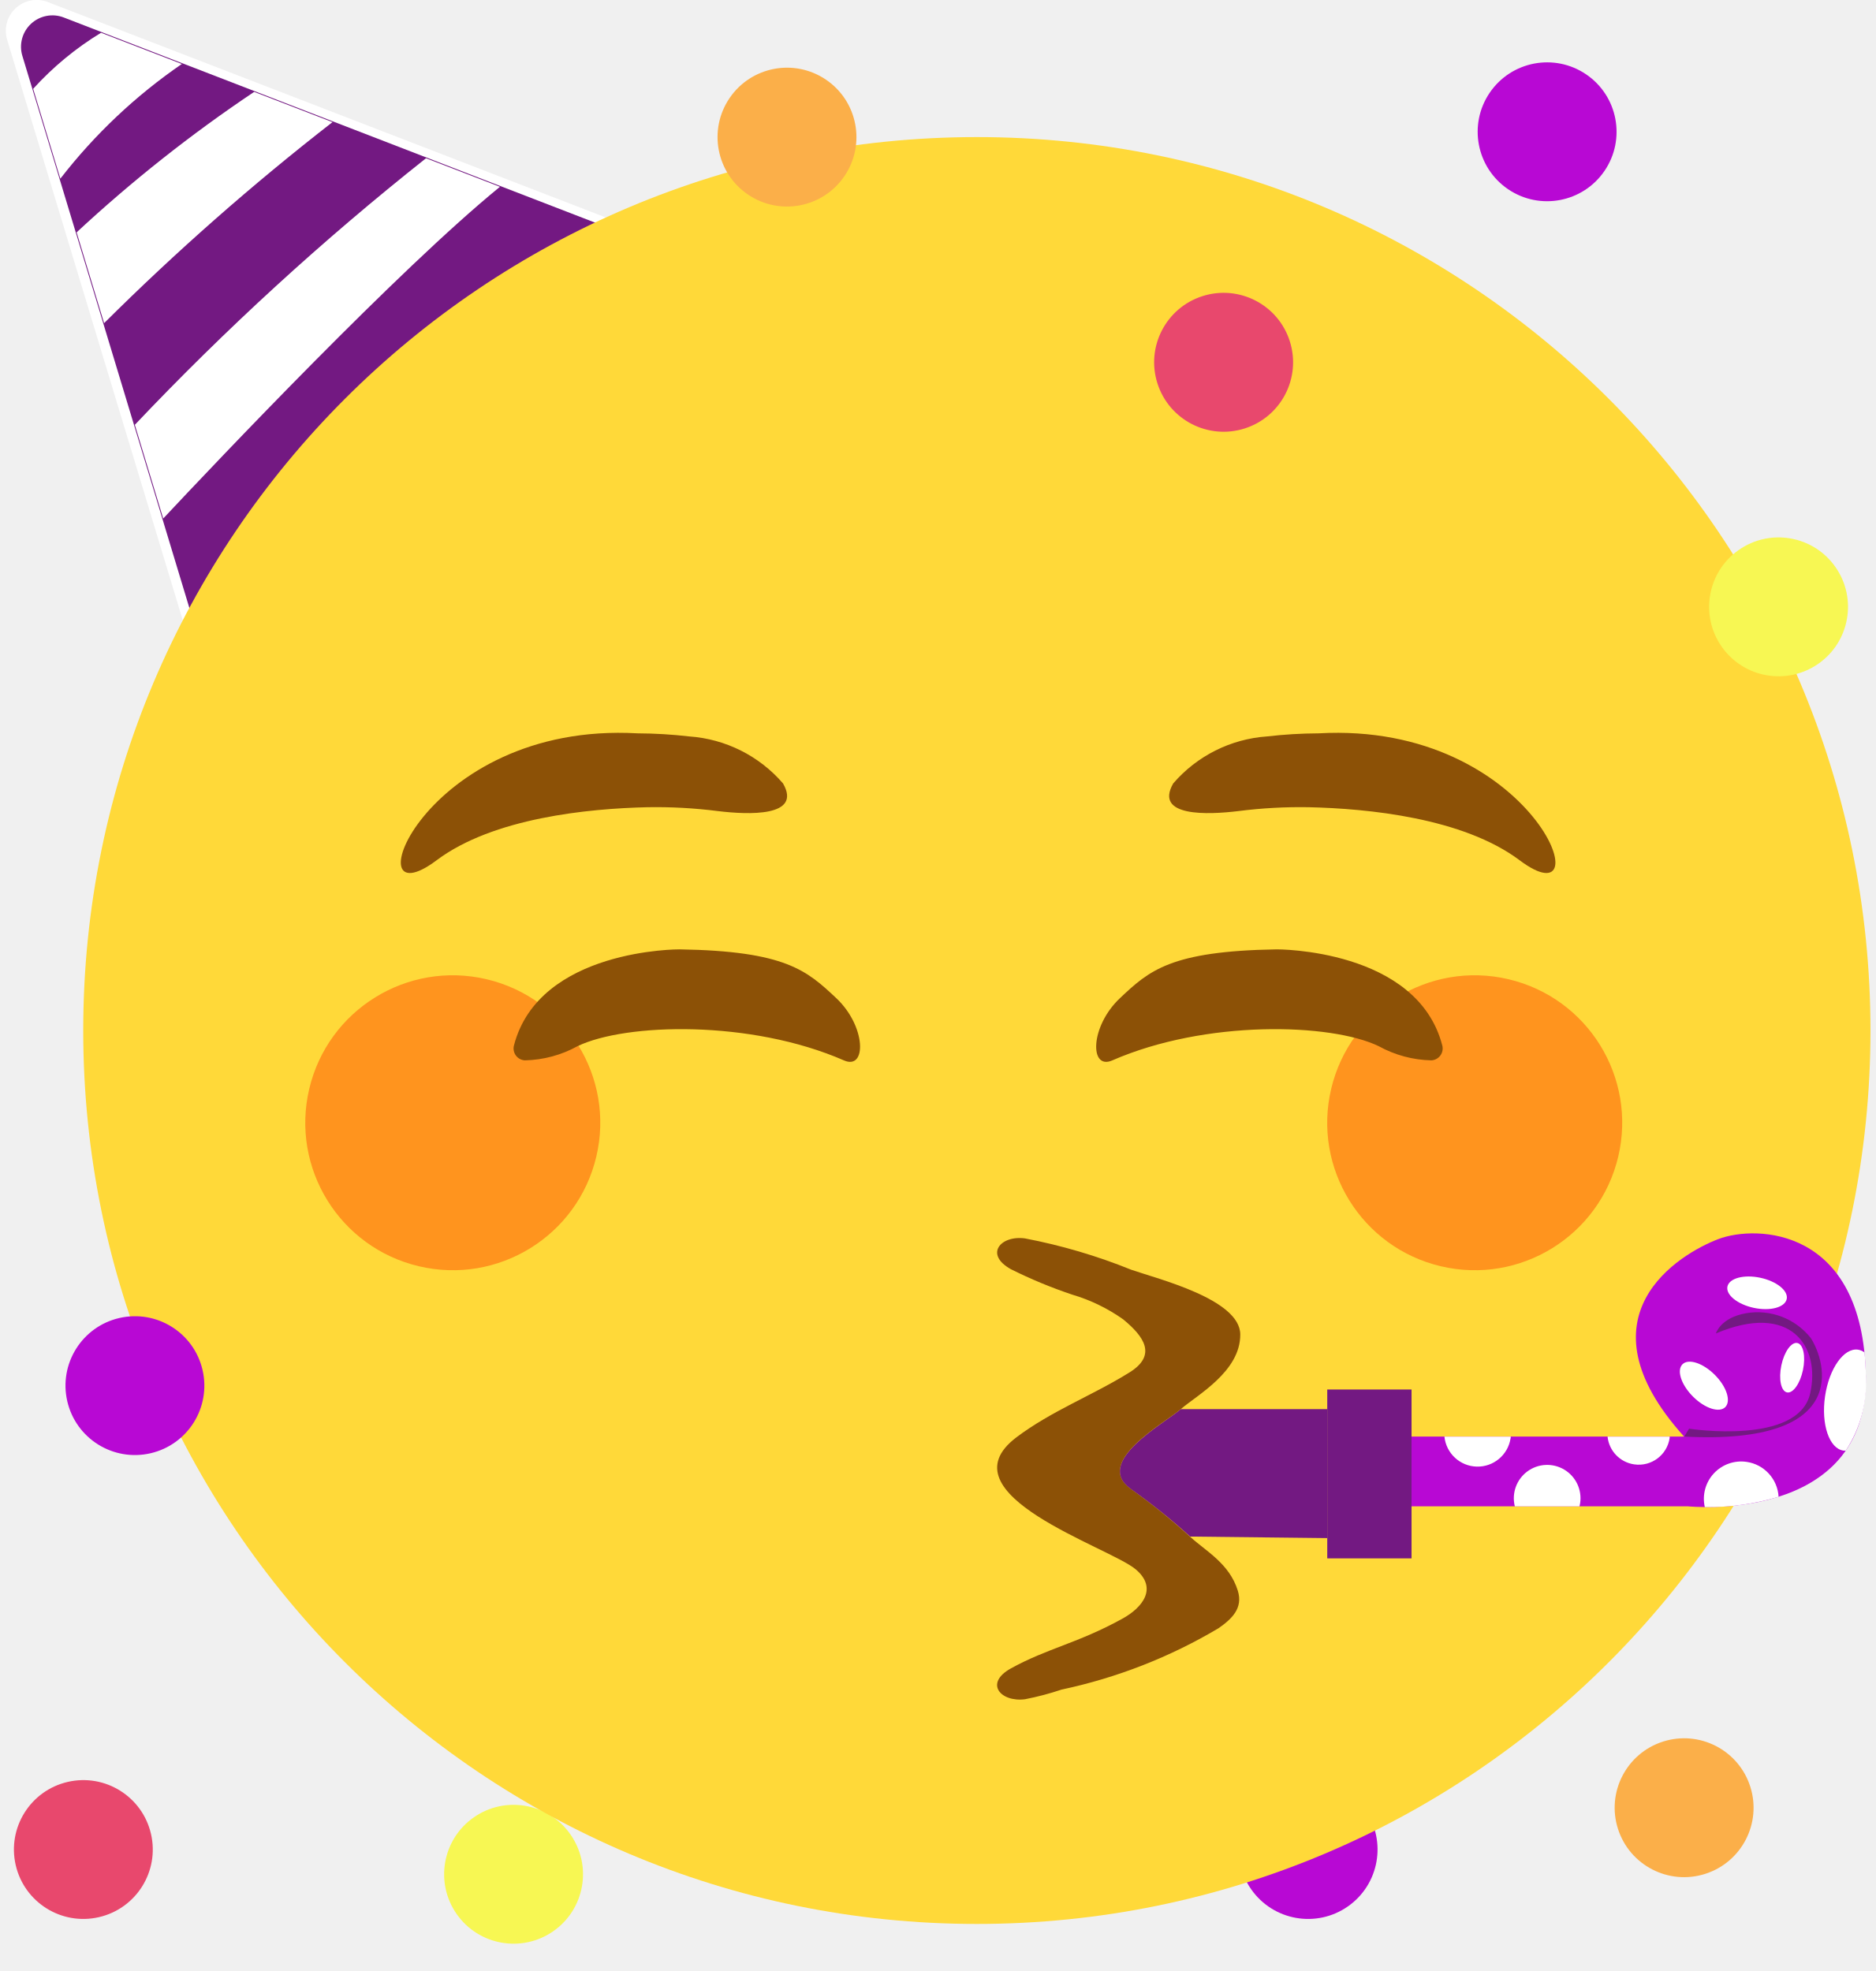
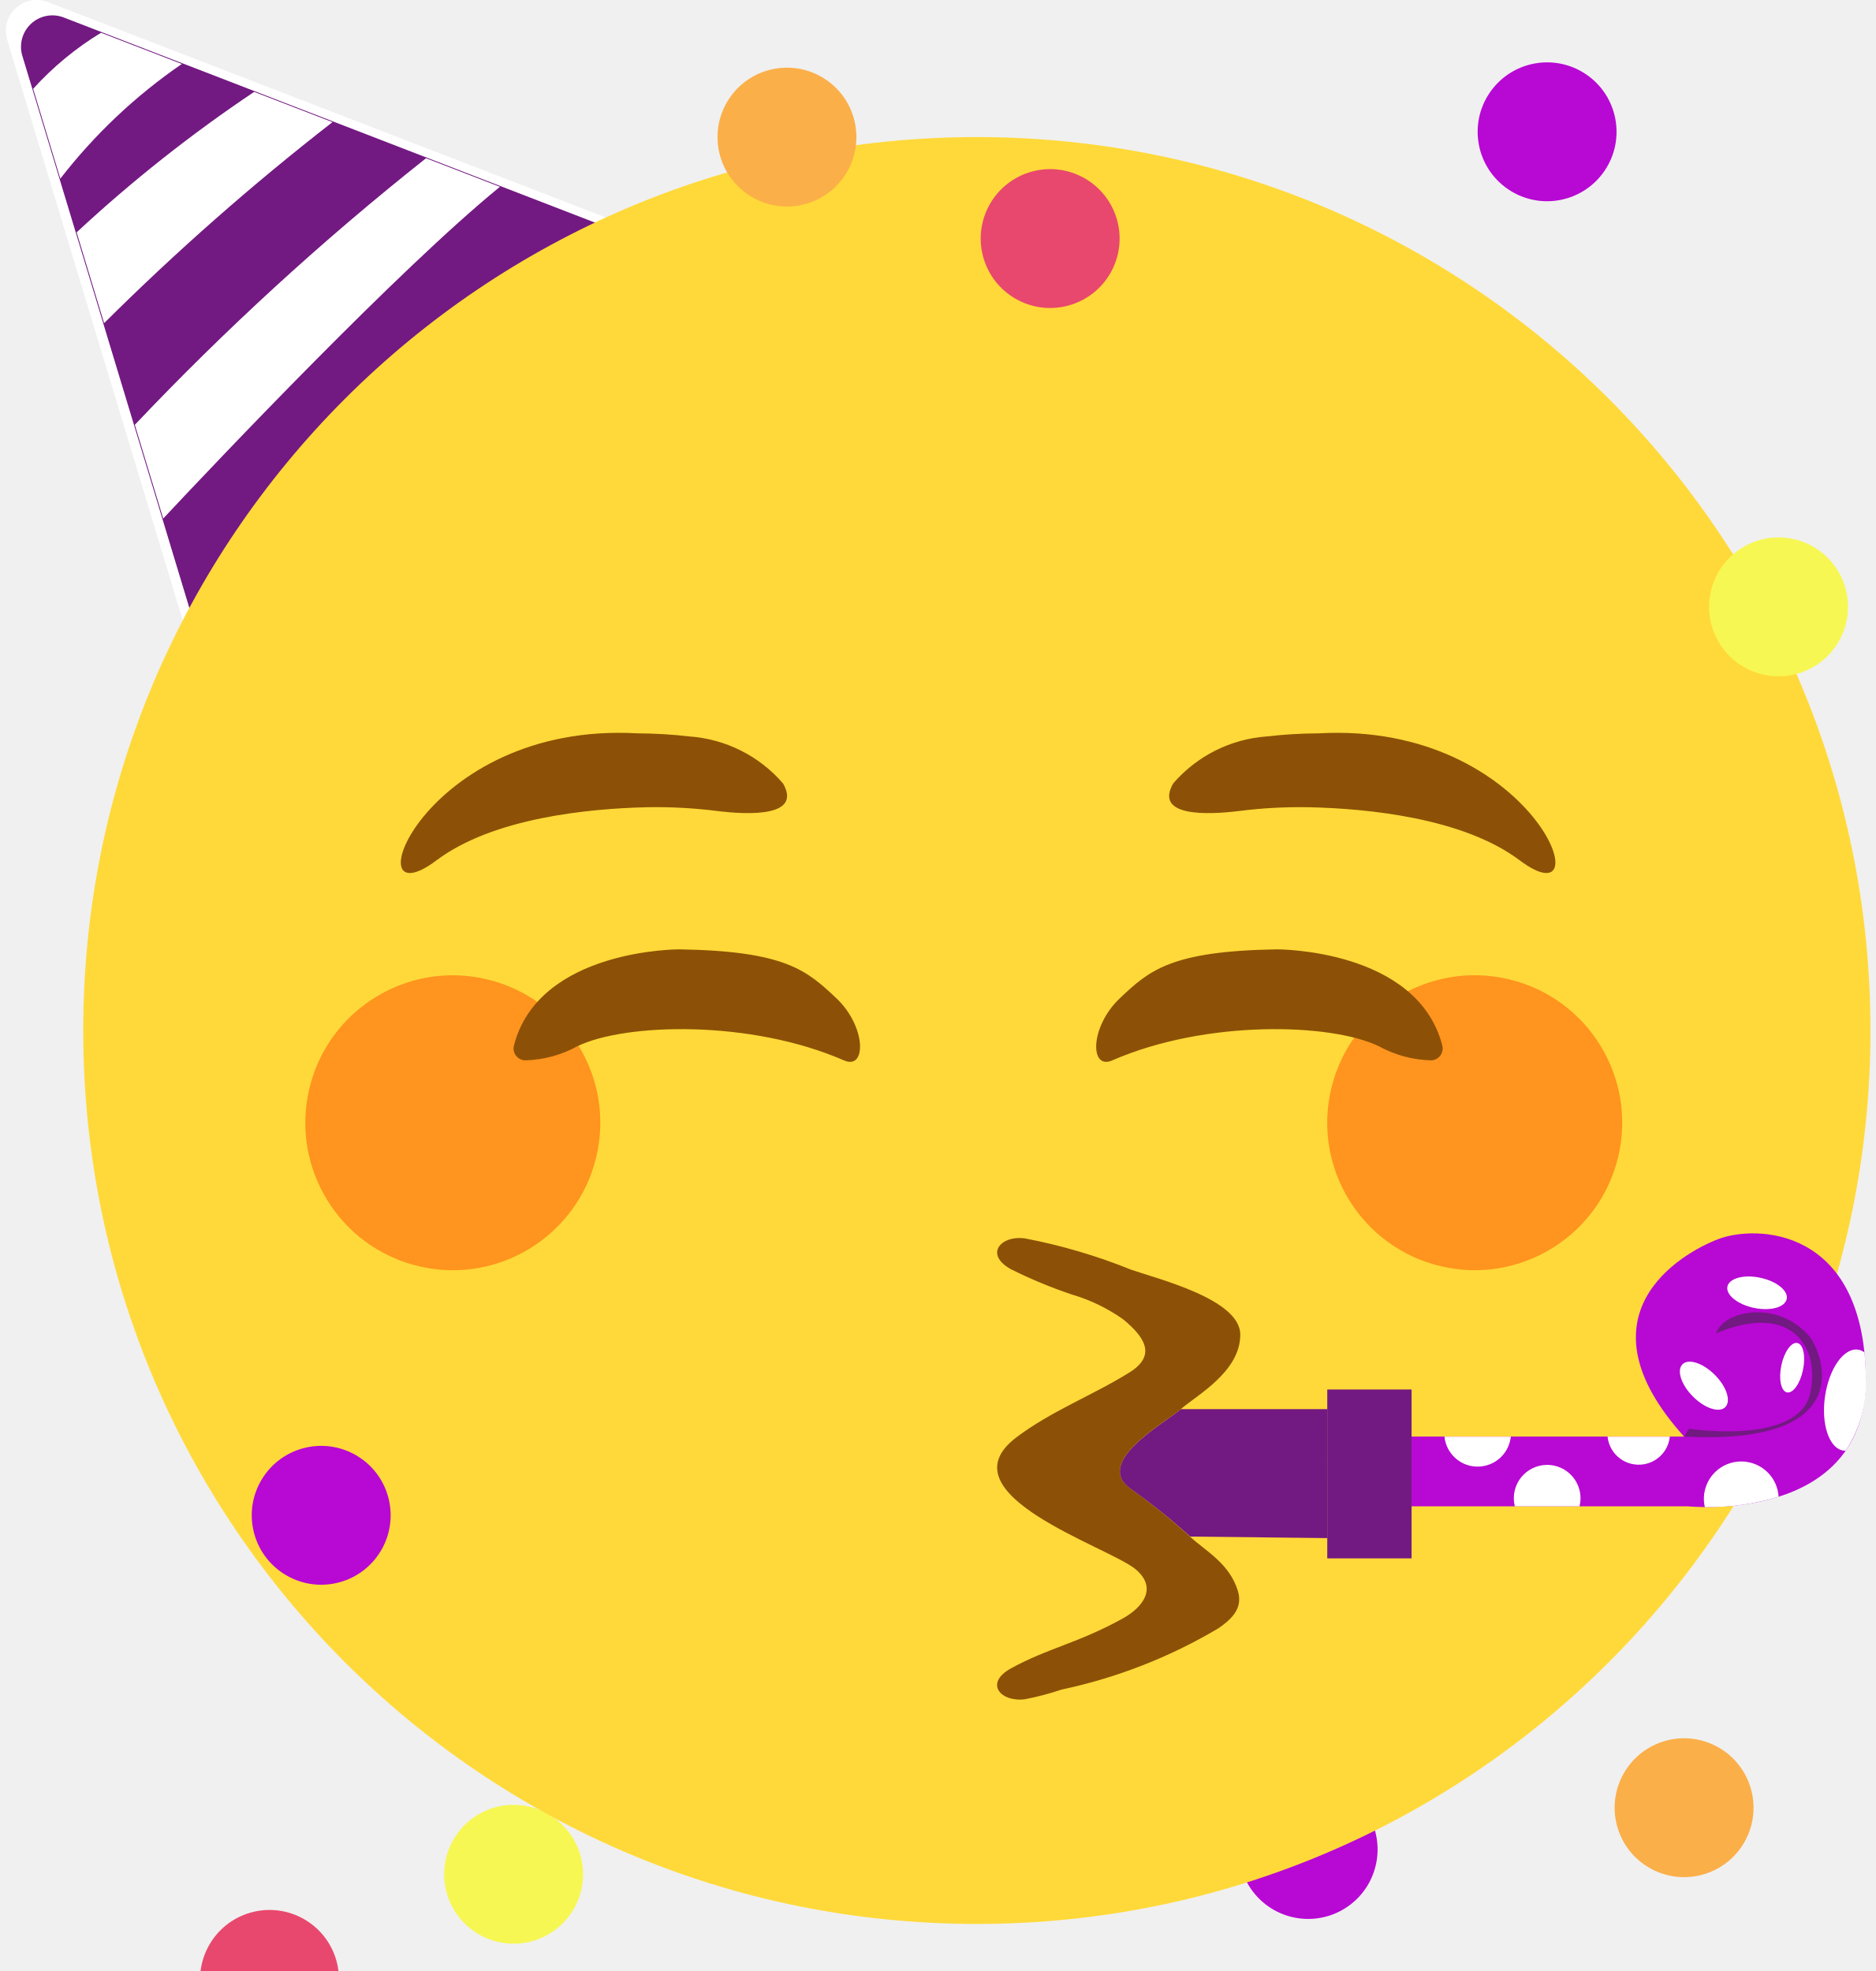
- <svg xmlns="http://www.w3.org/2000/svg" width="48.65" height="51.144" viewBox="0 0 48.65 51.144">
-   <g id="Сгруппировать_118" data-name="Сгруппировать 118" transform="translate(-12084 -5920)">
-     <path id="Контур_109" data-name="Контур 109" d="M139.5,121.607h0l-14.586-5.633a.8.8,0,0,0-1.06.983l4.585,15.16A24.567,24.567,0,0,1,139.5,121.607Z" transform="translate(11960.334 5804.082)" fill="#fff" />
-     <path id="Контур_124" data-name="Контур 124" d="M139.7,121.682h0l-14.777-5.707a.815.815,0,0,0-1.074,1l4.645,15.358A24.89,24.89,0,0,1,139.7,121.682Z" transform="translate(11960.732 5804.479)" fill="#731982" />
-     <rect id="Прямоугольник_101" data-name="Прямоугольник 101" width="3.603" height="3.603" rx="1.802" transform="translate(12118.379 5965.483) rotate(55.016)" fill="#b808d4" />
-     <rect id="Прямоугольник_102" data-name="Прямоугольник 102" width="3.603" height="3.603" rx="1.802" transform="translate(12097.767 5966.125) rotate(55.016)" fill="#f7f753" />
-     <rect id="Прямоугольник_103" data-name="Прямоугольник 103" width="3.603" height="3.603" rx="1.802" transform="matrix(0.225, 0.974, -0.974, 0.225, 12087.512, 5965.832)" fill="#e8486d" />
-     <circle id="Эллипс_48" data-name="Эллипс 48" cx="23.183" cy="23.183" r="23.183" transform="translate(12086.159 5923.557)" fill="#ffd939" />
-     <path id="Контур_104" data-name="Контур 104" d="M577.589,397.152a12.049,12.049,0,0,0-1.337.08,3.537,3.537,0,0,0-2.434,1.22c-.5.874.9.813,1.692.717a12.693,12.693,0,0,1,1.833-.1c1.521.035,3.993.274,5.463,1.377C585.043,402.127,583.206,396.834,577.589,397.152Z" transform="translate(11540.618 5541.877)" fill="#8c5106" />
-     <path id="Контур_105" data-name="Контур 105" d="M278.755,397.152a12.047,12.047,0,0,1,1.337.08,3.537,3.537,0,0,1,2.434,1.22c.5.874-.9.813-1.692.717a12.694,12.694,0,0,0-1.833-.1c-1.521.035-3.993.274-5.463,1.377C271.3,402.127,273.138,396.834,278.755,397.152Z" transform="translate(11821.788 5541.877)" fill="#8c5106" />
-     <path id="Контур_106" data-name="Контур 106" d="M509.75,601.672c-.973-.7.873-1.7,1.3-2.068s1.548-.976,1.543-1.937c-.005-.917-2.144-1.441-2.827-1.679a14.726,14.726,0,0,0-2.761-.814c-.629-.084-1.058.413-.362.8a12.257,12.257,0,0,0,1.592.66,4.48,4.48,0,0,1,1.318.639c.546.448.882.929.174,1.374-.96.6-2.03,1-2.944,1.691-1.946,1.477,2.4,2.841,3.093,3.42.588.492.178,1-.343,1.285-1.154.637-1.939.764-2.89,1.289-.7.387-.265.883.367.8a7.344,7.344,0,0,0,.946-.25,13.428,13.428,0,0,0,4.074-1.593c.345-.241.639-.519.5-.971-.219-.709-.826-1.025-1.236-1.4A16.507,16.507,0,0,0,509.75,601.672Z" transform="translate(11603.583 5356.96)" fill="#8c5106" />
-     <circle id="Эллипс_49" data-name="Эллипс 49" cx="3.826" cy="3.826" r="3.826" transform="translate(12091.144 5951.978) rotate(-76.717)" fill="#ff941e" />
-     <circle id="Эллипс_50" data-name="Эллипс 50" cx="3.826" cy="3.826" r="3.826" transform="translate(12117.655 5951.978) rotate(-76.717)" fill="#ff941e" />
-     <path id="Контур_107" data-name="Контур 107" d="M549.782,482.019s3.644-.021,4.295,2.494a.309.309,0,0,1-.283.386,2.957,2.957,0,0,1-1.367-.368c-1.245-.6-4.49-.689-6.913.37-.59.258-.578-.881.2-1.615C546.472,482.571,547.025,482.063,549.782,482.019Z" transform="translate(11567.34 5462.615)" fill="#8c5106" />
-     <path id="Контур_108" data-name="Контур 108" d="M321.094,482.019s-3.644-.021-4.295,2.494a.309.309,0,0,0,.283.386,2.957,2.957,0,0,0,1.367-.368c1.245-.6,4.49-.689,6.913.37.59.258.578-.881-.2-1.615C324.4,482.571,323.851,482.063,321.094,482.019Z" transform="translate(11780.534 5462.615)" fill="#8c5106" />
-     <path id="Контур_110" data-name="Контур 110" d="M169.111,181.286c1.41-1.505,6.112-6.47,8.736-8.608l-1.918-.741a71.972,71.972,0,0,0-7.554,6.917Z" transform="translate(11919.123 5752.169)" fill="#fff" />
-     <path id="Контур_111" data-name="Контур 111" d="M150.166,145.927a37.052,37.052,0,0,0-4.606,3.645l.713,2.356a64.754,64.754,0,0,1,5.925-5.216Z" transform="translate(11940.428 5776.457)" fill="#fff" />
-     <path id="Контур_112" data-name="Контур 112" d="M130.3,122.754a7.957,7.957,0,0,0-1.761,1.454l.705,2.332a14.026,14.026,0,0,1,3.152-2.976Z" transform="translate(11956.321 5798.096)" fill="#fff" />
-     <rect id="Прямоугольник_104" data-name="Прямоугольник 104" width="2.187" height="4.382" transform="translate(12118.433 5956.055)" fill="#731982" />
-     <path id="Контур_113" data-name="Контур 113" d="M675.742,598.631c-2.836-3.143-.1-4.749.888-5.125s3.758-.308,3.826,3.553-4.612,3.382-4.612,3.382H668.67v-1.811h7.072" transform="translate(11451.948 5358.646)" fill="#b808d4" />
-     <path id="Контур_114" data-name="Контур 114" d="M775,644.8c-.156.156-.531.034-.838-.273s-.429-.682-.273-.838.531-.034.838.273S775.155,644.642,775,644.8Z" transform="translate(11353.759 5311.712)" fill="#fff" />
-     <path id="Контур_115" data-name="Контур 115" d="M793.943,610.834c-.046.216-.427.319-.851.229s-.732-.337-.687-.553.427-.319.851-.229S793.989,610.618,793.943,610.834Z" transform="translate(11336.409 5342.874)" fill="#fff" />
-     <path id="Контур_116" data-name="Контур 116" d="M813.314,637.6c-.155-.033-.22-.345-.146-.7s.26-.613.415-.581.22.345.146.7S813.468,637.634,813.314,637.6Z" transform="translate(11317.045 5318.53)" fill="#fff" />
-     <path id="Контур_117" data-name="Контур 117" d="M831.349,638.936a.373.373,0,0,0-.168-.072c-.368-.053-.751.49-.856,1.213s.108,1.353.476,1.406a.359.359,0,0,0,.062,0,3.2,3.2,0,0,0,.522-1.937C831.382,639.332,831.369,639.129,831.349,638.936Z" transform="translate(11301.021 5316.157)" fill="#fff" />
-     <path id="Контур_118" data-name="Контур 118" d="M710.482,685.108a.865.865,0,1,0-1.695.086h1.678A.842.842,0,0,0,710.482,685.108Z" transform="translate(11414.512 5273.893)" fill="#fff" />
-     <path id="Контур_119" data-name="Контур 119" d="M784.336,682.77a.968.968,0,0,0-1.084,1.174,6.4,6.4,0,0,0,1.914-.267A.97.97,0,0,0,784.336,682.77Z" transform="translate(11344.976 5275.163)" fill="#fff" />
-     <path id="Контур_120" data-name="Контур 120" d="M746.218,673.727a.811.811,0,0,0,.919-.686c0-.011,0-.023,0-.034h-1.611A.81.81,0,0,0,746.218,673.727Z" transform="translate(11380.179 5284.271)" fill="#fff" />
-     <path id="Контур_121" data-name="Контур 121" d="M683.34,673.049c0-.014,0-.028,0-.042h-1.72a.865.865,0,0,0,1.716.042Z" transform="translate(11439.853 5284.271)" fill="#fff" />
-     <path id="Контур_122" data-name="Контур 122" d="M775.5,627.52c4.35.228,3.673-1.947,3.284-2.555a1.762,1.762,0,0,0-1.687-.645c-.658.117-.777.524-.777.524,1.936-.82,2.719.33,2.448,1.549-.3,1.365-3.143.922-3.143.922Z" transform="translate(11352.194 5329.757)" fill="#731982" />
-     <path id="Контур_123" data-name="Контур 123" d="M559.789,662.237h-3.8c-.429.373-2.274,1.372-1.3,2.068a16.489,16.489,0,0,1,1.543,1.238l3.555.04Z" transform="translate(11558.644 5294.328)" fill="#731982" />
-     <rect id="Прямоугольник_105" data-name="Прямоугольник 105" width="3.603" height="3.603" rx="1.802" transform="translate(12103.94 5921.055) rotate(34.223)" fill="#fbaf49" />
-     <rect id="Прямоугольник_106" data-name="Прямоугольник 106" width="3.603" height="3.603" rx="1.802" transform="matrix(0.304, 0.953, -0.953, 0.304, 12116.913, 5927.136)" fill="#e8486d" />
-     <rect id="Прямоугольник_107" data-name="Прямоугольник 107" width="3.603" height="3.603" rx="1.802" transform="translate(12123.66 5920.917) rotate(34.223)" fill="#b808d4" />
-     <rect id="Прямоугольник_108" data-name="Прямоугольник 108" width="3.603" height="3.603" rx="1.802" transform="translate(12130.584 5933.238) rotate(55.016)" fill="#f7f753" />
-     <rect id="Прямоугольник_109" data-name="Прямоугольник 109" width="3.603" height="3.603" rx="1.802" transform="translate(12128.86 5964.644) rotate(72.332)" fill="#fbaf49" />
-     <rect id="Прямоугольник_110" data-name="Прямоугольник 110" width="3.603" height="3.603" rx="1.802" transform="matrix(0.225, 0.974, -0.974, 0.225, 12088.85, 5953.795)" fill="#b808d4" />
+ <svg xmlns="http://www.w3.org/2000/svg" width="48.65" height="51.144">
+   <g data-name="Сгруппировать 118" transform="translate(-12084 -5920)">
+     <path data-name="Контур 109" d="M12099.834 5925.689l-14.586-5.633a.8.8 0 00-1.06.983l4.585 15.16a24.567 24.567 0 0111.061-10.51z" fill="#fff" />
+     <path data-name="Контур 124" d="M12100.432 5926.161l-14.777-5.707a.815.815 0 00-1.074 1l4.645 15.358a24.89 24.89 0 0111.206-10.651z" fill="#731982" />
+     <rect data-name="Прямоугольник 101" width="3.603" height="3.603" rx="1.802" transform="rotate(55.016 331.35 14618.37)" fill="#b808d4" />
+     <rect data-name="Прямоугольник 102" width="3.603" height="3.603" rx="1.802" transform="rotate(55.016 320.427 14598.9)" fill="#f7f753" />
+     <rect data-name="Прямоугольник 103" width="3.603" height="3.603" rx="1.802" transform="rotate(77 2294.014 10585.68)" fill="#e8486d" />
+     <circle data-name="Эллипс 48" cx="23.183" cy="23.183" r="23.183" transform="translate(12086.159 5923.557)" fill="#ffd939" />
+     <path data-name="Контур 104" d="M12118.207 5939.029a12.049 12.049 0 00-1.337.08 3.537 3.537 0 00-2.434 1.22c-.5.874.9.813 1.692.717a12.693 12.693 0 011.833-.1c1.521.035 3.993.274 5.463 1.377 2.237 1.681.4-3.612-5.217-3.294z" fill="#8c5106" />
+     <path data-name="Контур 105" d="M12100.543 5939.029a12.047 12.047 0 011.337.08 3.537 3.537 0 012.434 1.22c.5.874-.9.813-1.692.717a12.694 12.694 0 00-1.833-.1c-1.521.035-3.993.274-5.463 1.377-2.238 1.681-.4-3.612 5.217-3.294z" fill="#8c5106" />
+     <path data-name="Контур 106" d="M12113.333 5958.632c-.973-.7.873-1.7 1.3-2.068s1.548-.976 1.543-1.937c-.005-.917-2.144-1.441-2.827-1.679a14.726 14.726 0 00-2.761-.814c-.629-.084-1.058.413-.362.8a12.257 12.257 0 001.592.66 4.48 4.48 0 011.318.639c.546.448.882.929.174 1.374-.96.6-2.03 1-2.944 1.691-1.946 1.477 2.4 2.841 3.093 3.42.588.492.178 1-.343 1.285-1.154.637-1.939.764-2.89 1.289-.7.387-.265.883.367.8a7.344 7.344 0 00.946-.25 13.428 13.428 0 004.074-1.593c.345-.241.639-.519.5-.971-.219-.709-.826-1.025-1.236-1.4a16.507 16.507 0 00-1.544-1.246z" fill="#8c5106" />
+     <circle data-name="Эллипс 49" cx="3.826" cy="3.826" r="3.826" transform="rotate(-76.717 9805.928 -4662.984)" fill="#ff941e" />
+     <circle data-name="Эллипс 50" cx="3.826" cy="3.826" r="3.826" transform="rotate(-76.717 9819.183 -4679.734)" fill="#ff941e" />
+     <path data-name="Контур 107" d="M12117.122 5944.634s3.644-.021 4.295 2.494a.309.309 0 01-.283.386 2.957 2.957 0 01-1.367-.368c-1.245-.6-4.49-.689-6.913.37-.59.258-.578-.881.2-1.615.758-.715 1.311-1.223 4.068-1.267z" fill="#8c5106" />
+     <path data-name="Контур 108" d="M12101.628 5944.634s-3.644-.021-4.295 2.494a.309.309 0 00.283.386 2.957 2.957 0 001.367-.368c1.245-.6 4.49-.689 6.913.37.59.258.578-.881-.2-1.615-.762-.715-1.311-1.223-4.068-1.267z" fill="#8c5106" />
+     <path data-name="Контур 110" d="M12088.234 5933.455c1.41-1.505 6.112-6.47 8.736-8.608l-1.918-.741a71.972 71.972 0 00-7.554 6.917z" fill="#fff" />
+     <path data-name="Контур 111" d="M12090.594 5922.384a37.052 37.052 0 00-4.606 3.645l.713 2.356a64.754 64.754 0 015.925-5.216z" fill="#fff" />
+     <path data-name="Контур 112" d="M12086.621 5920.85a7.957 7.957 0 00-1.761 1.454l.705 2.332a14.026 14.026 0 013.152-2.976z" fill="#fff" />
+     <path data-name="Прямоугольник 104" fill="#731982" d="M12118.433 5956.055h2.187v4.382h-2.187z" />
+     <path data-name="Контур 113" d="M12127.69 5957.277c-2.836-3.143-.1-4.749.888-5.125s3.758-.308 3.826 3.553-4.612 3.382-4.612 3.382h-7.174v-1.811h7.072" fill="#b808d4" />
+     <path data-name="Контур 114" d="M12128.759 5956.512c-.156.156-.531.034-.838-.273s-.429-.682-.273-.838.531-.034.838.273.428.68.273.838z" fill="#fff" />
+     <path data-name="Контур 115" d="M12130.352 5953.708c-.046.216-.427.319-.851.229s-.732-.337-.687-.553.427-.319.851-.229.733.337.687.553z" fill="#fff" />
+     <path data-name="Контур 116" d="M12130.359 5956.13c-.155-.033-.22-.345-.146-.7s.26-.613.415-.581.22.345.146.7-.261.615-.415.581z" fill="#fff" />
+     <path data-name="Контур 117" d="M12132.37 5955.093a.373.373 0 00-.168-.072c-.368-.053-.751.49-.856 1.213s.108 1.353.476 1.406a.359.359 0 00.062 0 3.2 3.2 0 00.522-1.937 6.835 6.835 0 00-.036-.61z" fill="#fff" />
+     <path data-name="Контур 118" d="M12124.994 5959.001a.865.865 0 10-1.695.086h1.678a.842.842 0 00.017-.086z" fill="#fff" />
+     <path data-name="Контур 119" d="M12129.312 5957.933a.968.968 0 00-1.084 1.174 6.4 6.4 0 001.914-.267.97.97 0 00-.83-.907z" fill="#fff" />
+     <path data-name="Контур 120" d="M12126.397 5957.998a.811.811 0 00.919-.686v-.034h-1.611a.81.81 0 00.692.72z" fill="#fff" />
+     <path data-name="Контур 121" d="M12123.193 5957.32v-.042h-1.72a.865.865 0 001.716.042z" fill="#fff" />
+     <path data-name="Контур 122" d="M12127.694 5957.277c4.35.228 3.673-1.947 3.284-2.555a1.762 1.762 0 00-1.687-.645c-.658.117-.777.524-.777.524 1.936-.82 2.719.33 2.448 1.549-.3 1.365-3.143.922-3.143.922z" fill="#731982" />
+     <path data-name="Контур 123" d="M12118.433 5956.565h-3.8c-.429.373-2.274 1.372-1.3 2.068a16.489 16.489 0 011.543 1.238l3.555.04z" fill="#731982" />
+     <rect data-name="Прямоугольник 105" width="3.603" height="3.603" rx="1.802" transform="rotate(34.223 -3564.507 22618.723)" fill="#fbaf49" />
+     <rect data-name="Прямоугольник 106" width="3.603" height="3.603" rx="1.802" transform="rotate(72.3 2001.778 11251.889)" fill="#e8486d" />
+     <rect data-name="Прямоугольник 107" width="3.603" height="3.603" rx="1.802" transform="rotate(34.223 -3554.423 22650.682)" fill="#b808d4" />
+     <rect data-name="Прямоугольник 108" width="3.603" height="3.603" rx="1.802" transform="rotate(55.016 368.412 14613.966)" fill="#f7f753" />
+     <rect data-name="Прямоугольник 109" width="3.603" height="3.603" rx="1.802" transform="rotate(72.332 1984.526 11278.64)" fill="#fbaf49" />
+     <rect data-name="Прямоугольник 110" width="3.603" height="3.603" rx="1.802" transform="rotate(77 2302.254 10580.501)" fill="#b808d4" />
  </g>
</svg>
